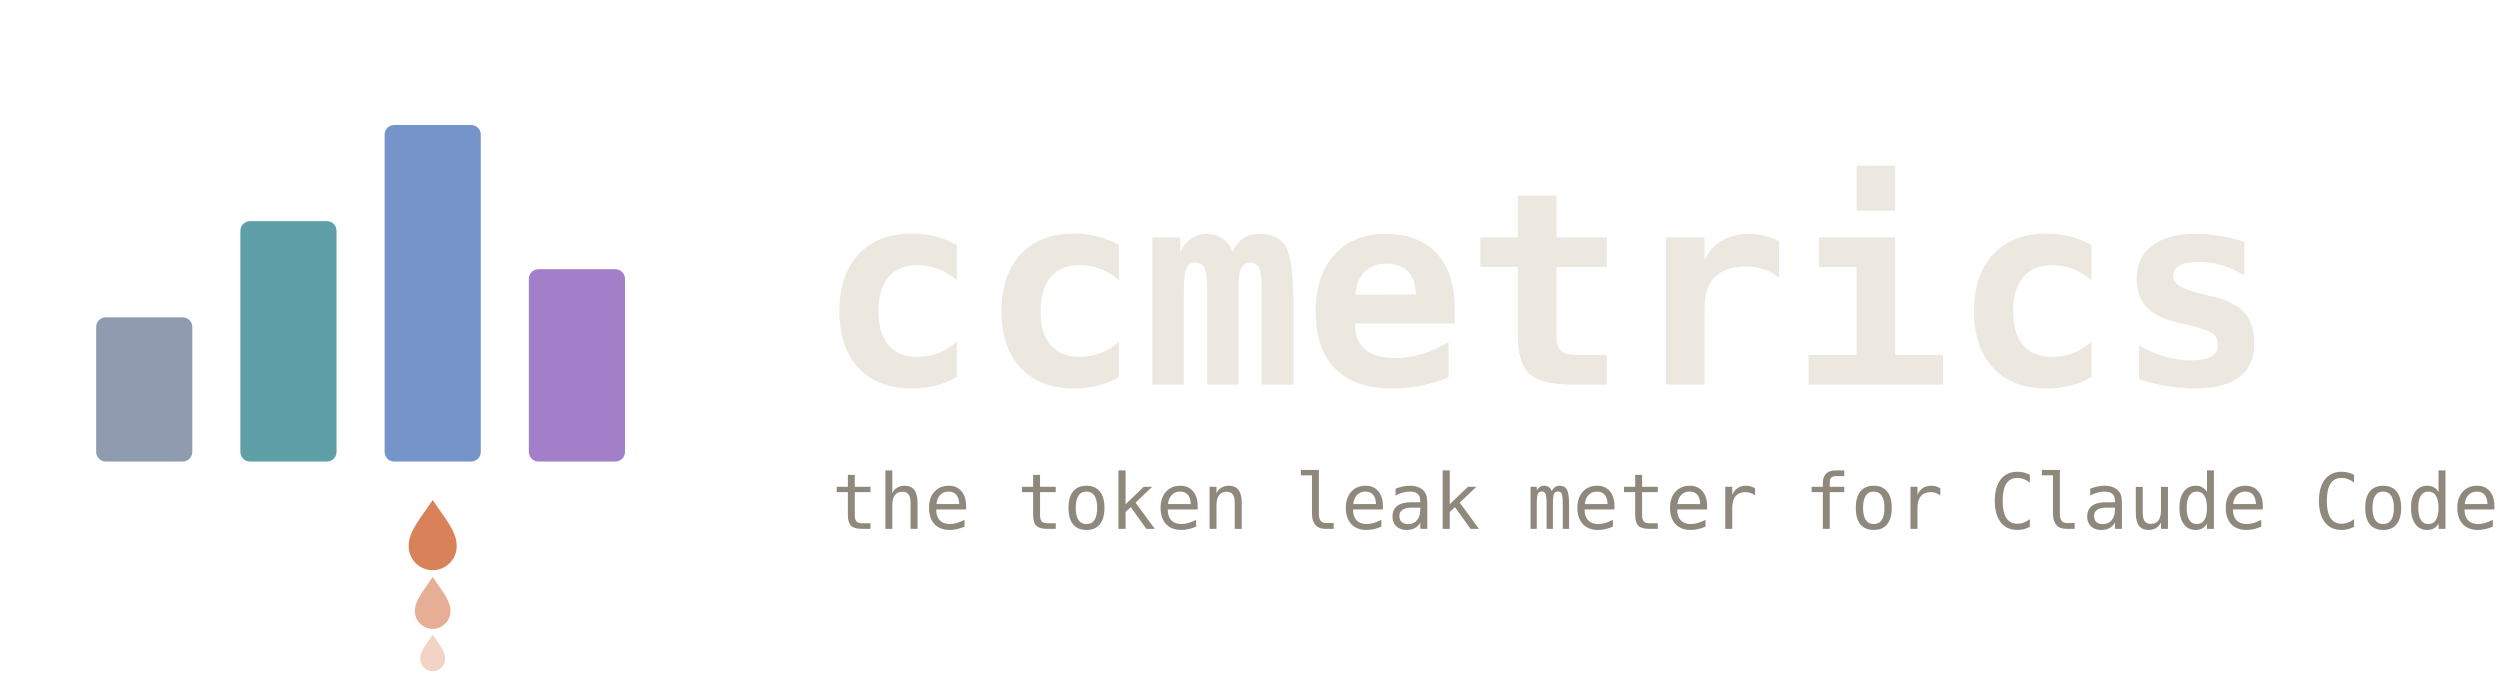
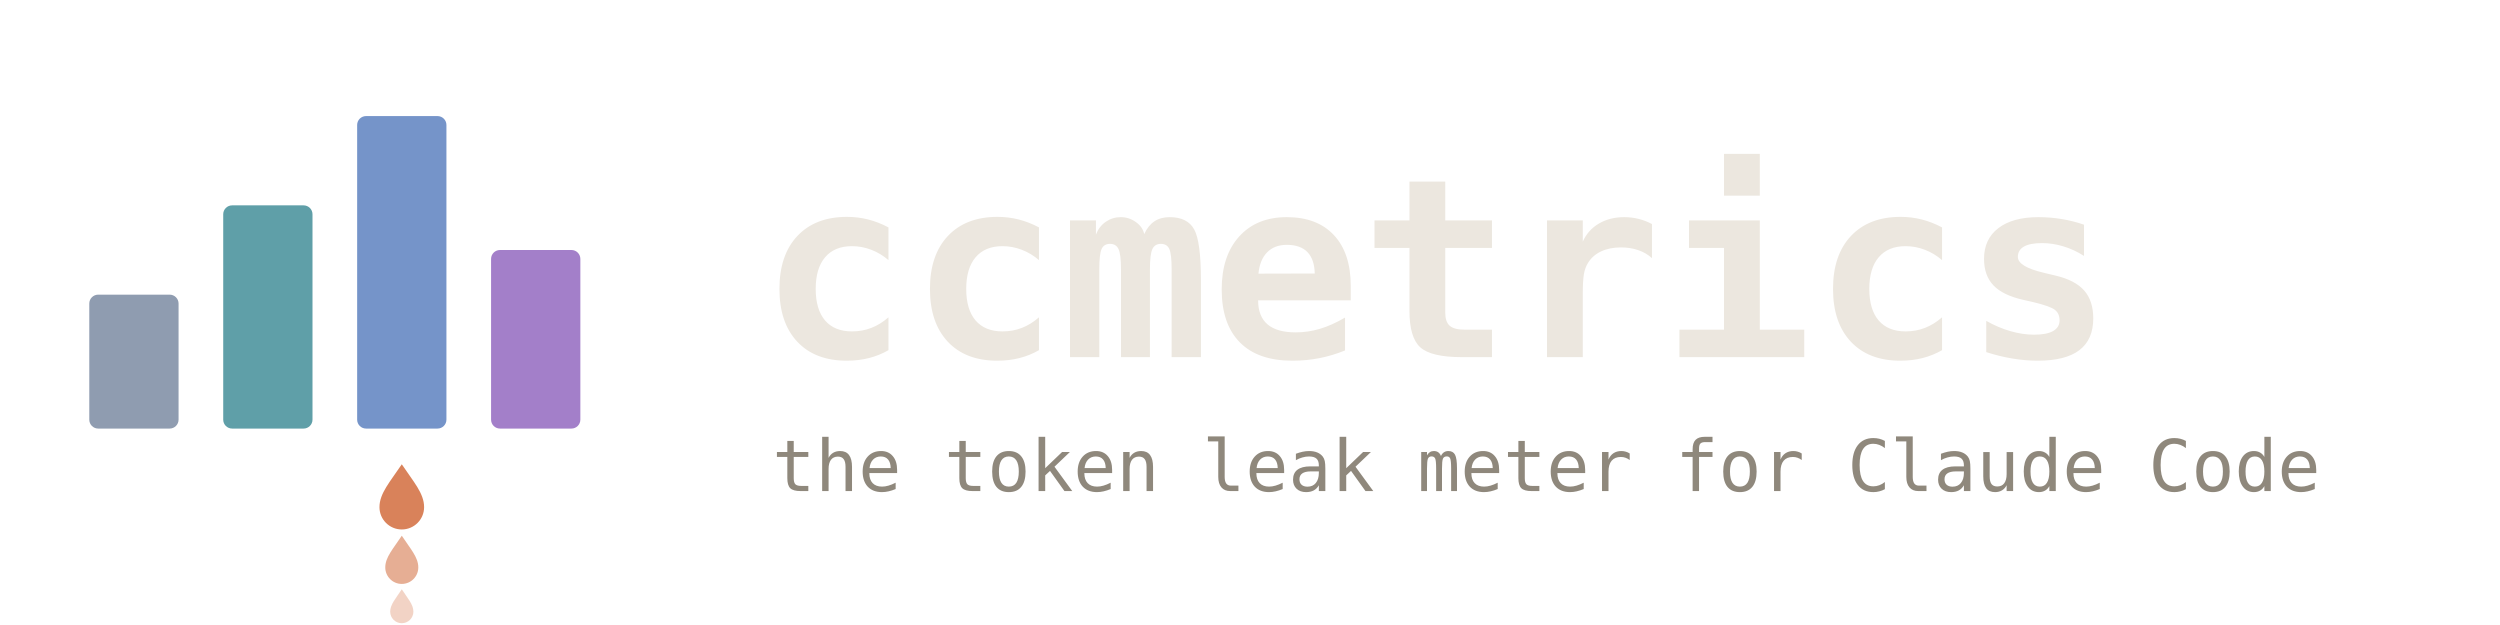
- <svg xmlns="http://www.w3.org/2000/svg" viewBox="0 0 520 140" width="520" height="140" role="img" aria-label="ccmetrics logo: four model-coloured bars with tokens leaking from the tallest, beside the ccmetrics wordmark">
+ <svg xmlns="http://www.w3.org/2000/svg" viewBox="0 0 560 140" width="560" height="140" role="img" aria-label="ccmetrics logo: four model-coloured bars with tokens leaking from the tallest, beside the ccmetrics wordmark">
  <style>
    /* the dashboard's own tokens, from dash/static/index.html :root
       (--haiku, --sonnet, --opus, --fable, --clay, --ink, --dim). */
    .haiku  { fill: #8f9cb0; }
    .sonnet { fill: #5f9fa8; }
    .opus   { fill: #7594c9; }
    .fable  { fill: #a37fc9; }
    .clay   { fill: #d9825a; }
    .word { font: 700 56px ui-monospace, SFMono-Regular, Menlo, Consolas, monospace; fill: #ece7df; }
    .tag  { font: 400 16px ui-monospace, SFMono-Regular, Menlo, Consolas, monospace; fill: #8f887c; }
  </style>
  <g>
    <rect class="haiku" x="20" y="66" width="20" height="30" rx="2" />
    <rect class="sonnet" x="50" y="46" width="20" height="50" rx="2" />
    <rect class="opus" x="80" y="26" width="20" height="70" rx="2" />
    <rect class="fable" x="110" y="56" width="20" height="40" rx="2" />
    <path class="clay" d="M90 104 c2.6 3.9 5 6.5 5 9.6 a5 5 0 1 1 -10 0 c0 -3.1 2.4 -5.7 5 -9.6 z" />
    <path class="clay" opacity="0.65" d="M90 120 c1.9 2.9 3.7 4.8 3.7 7.1 a3.7 3.7 0 1 1 -7.4 0 c0 -2.3 1.8 -4.2 3.7 -7.1 z" />
    <path class="clay" opacity="0.35" d="M90 132 c1.3 2 2.6 3.4 2.6 5 a2.6 2.6 0 1 1 -5.2 0 c0 -1.6 1.3 -3 2.6 -5 z" />
  </g>
  <text class="word" x="170" y="80">ccmetrics</text>
  <text class="tag" x="173" y="110">the token leak meter for Claude Code</text>
</svg>
